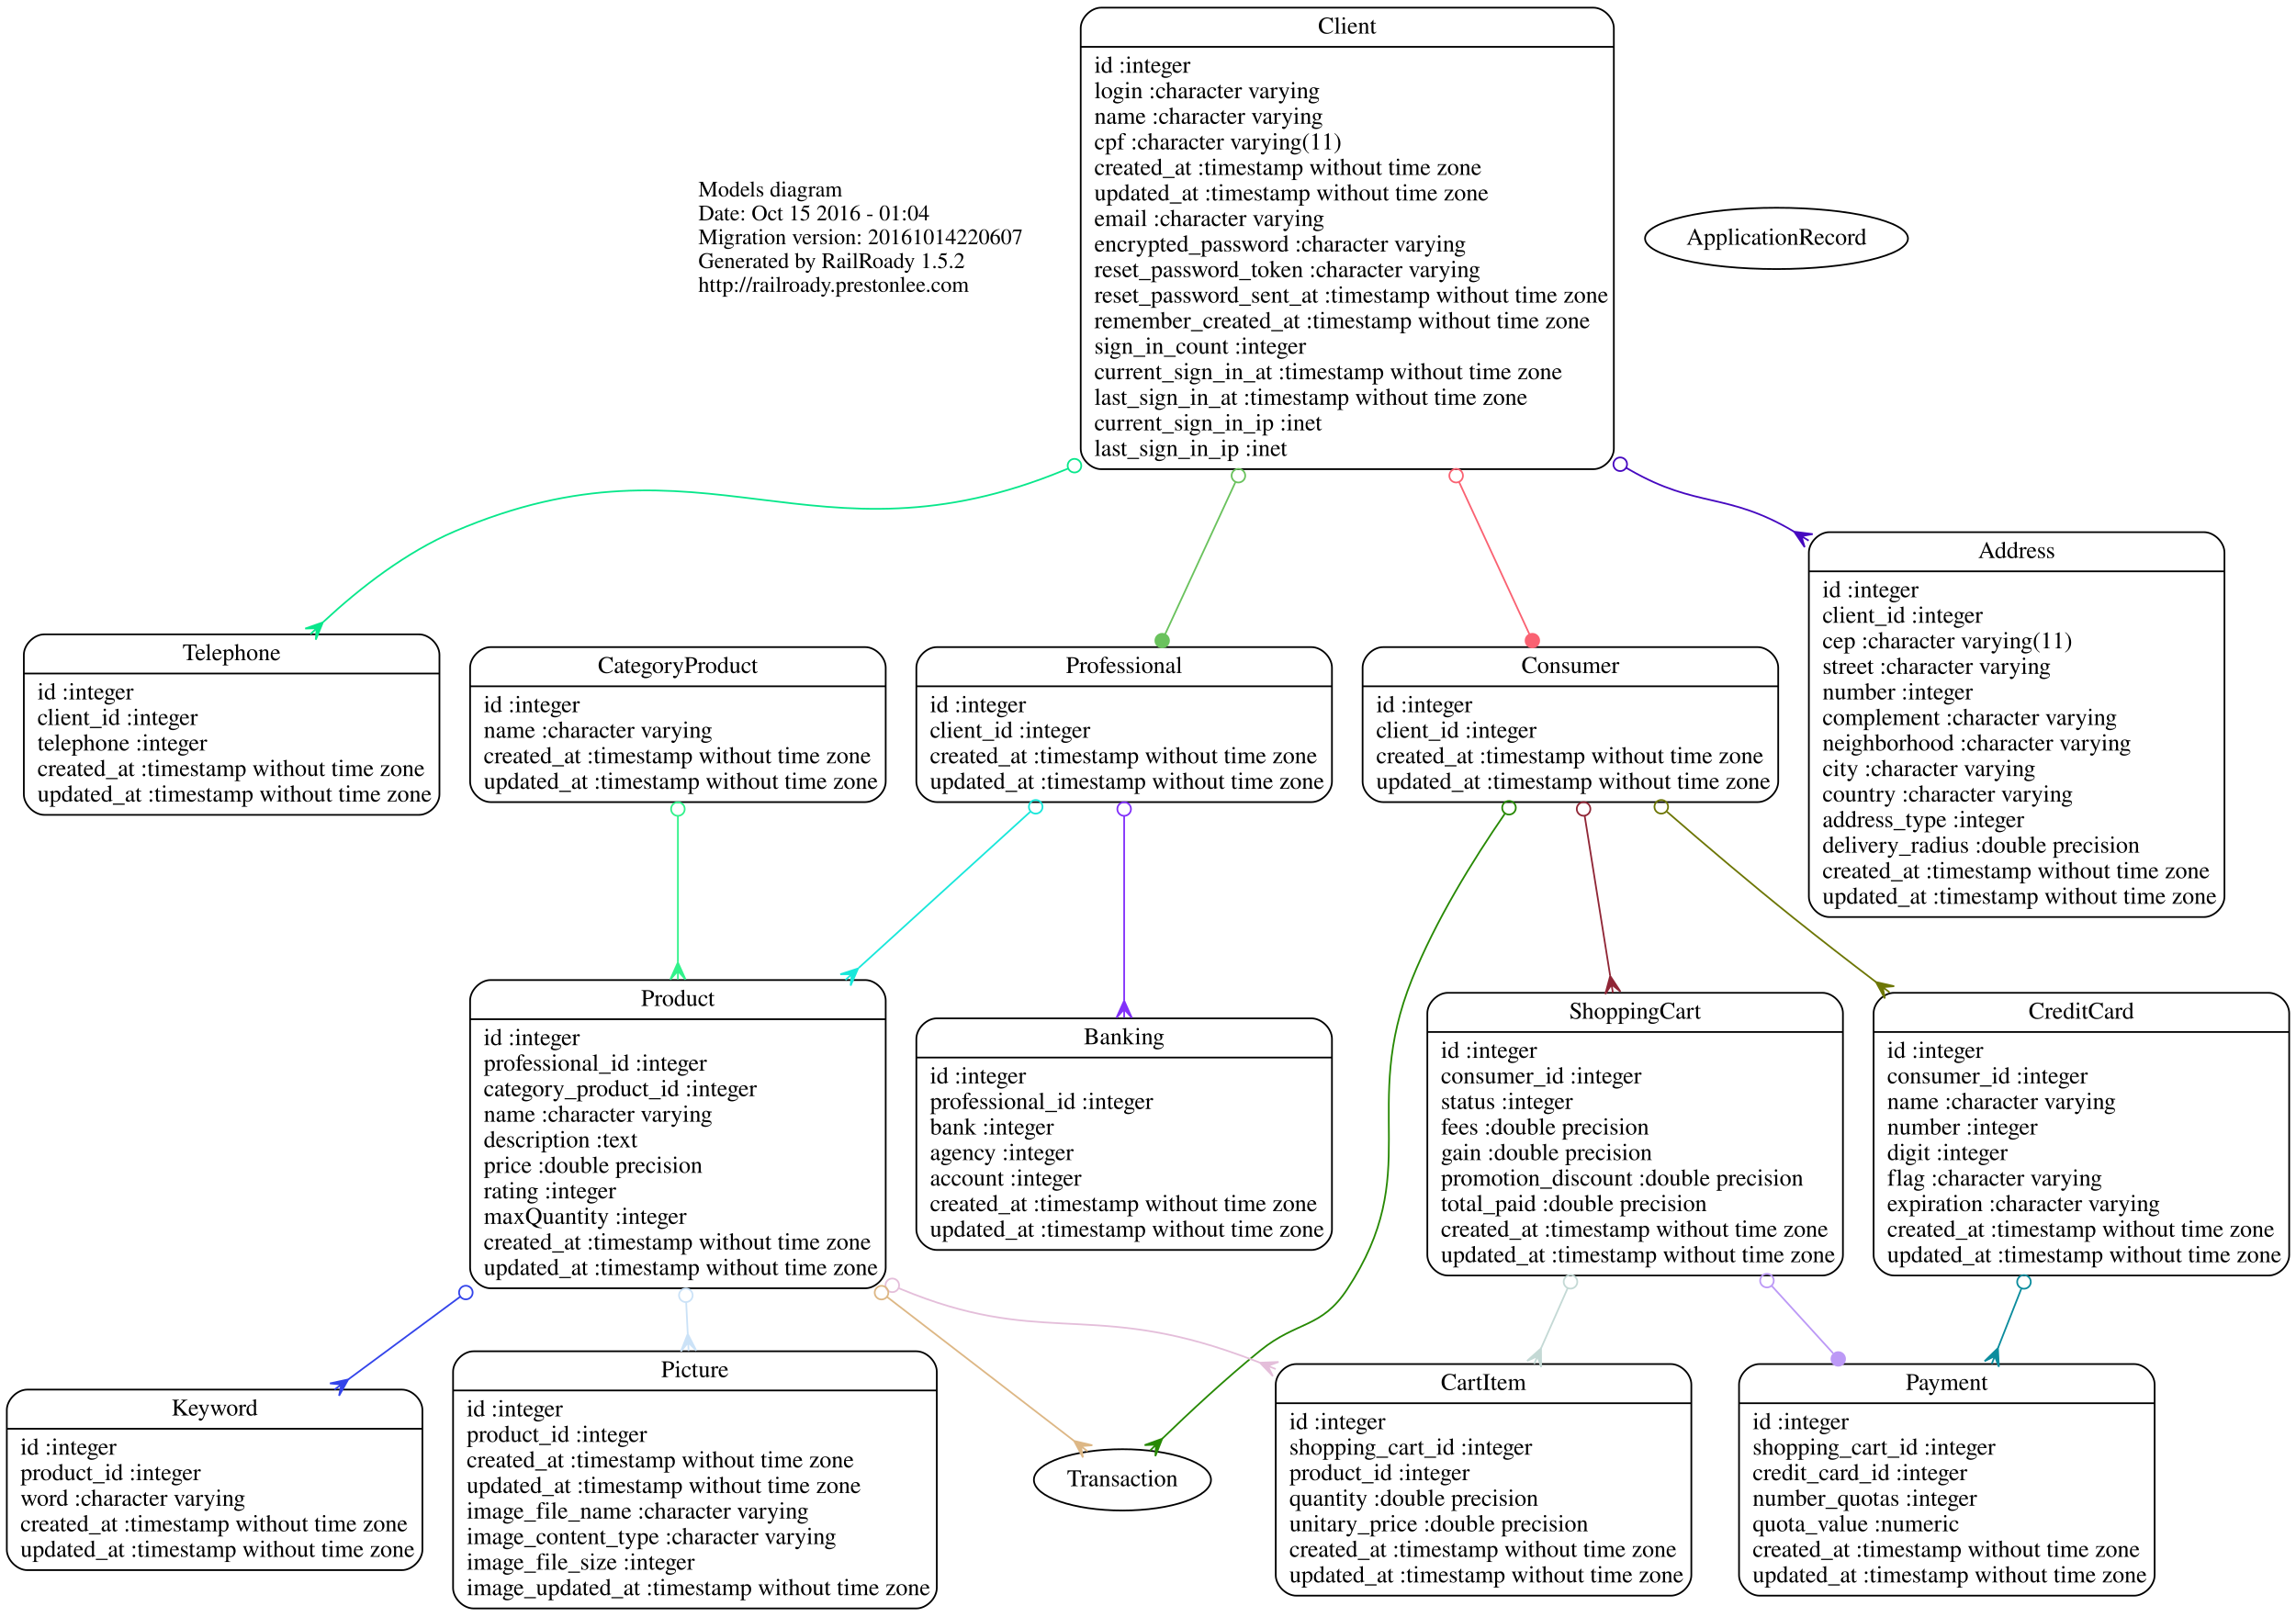
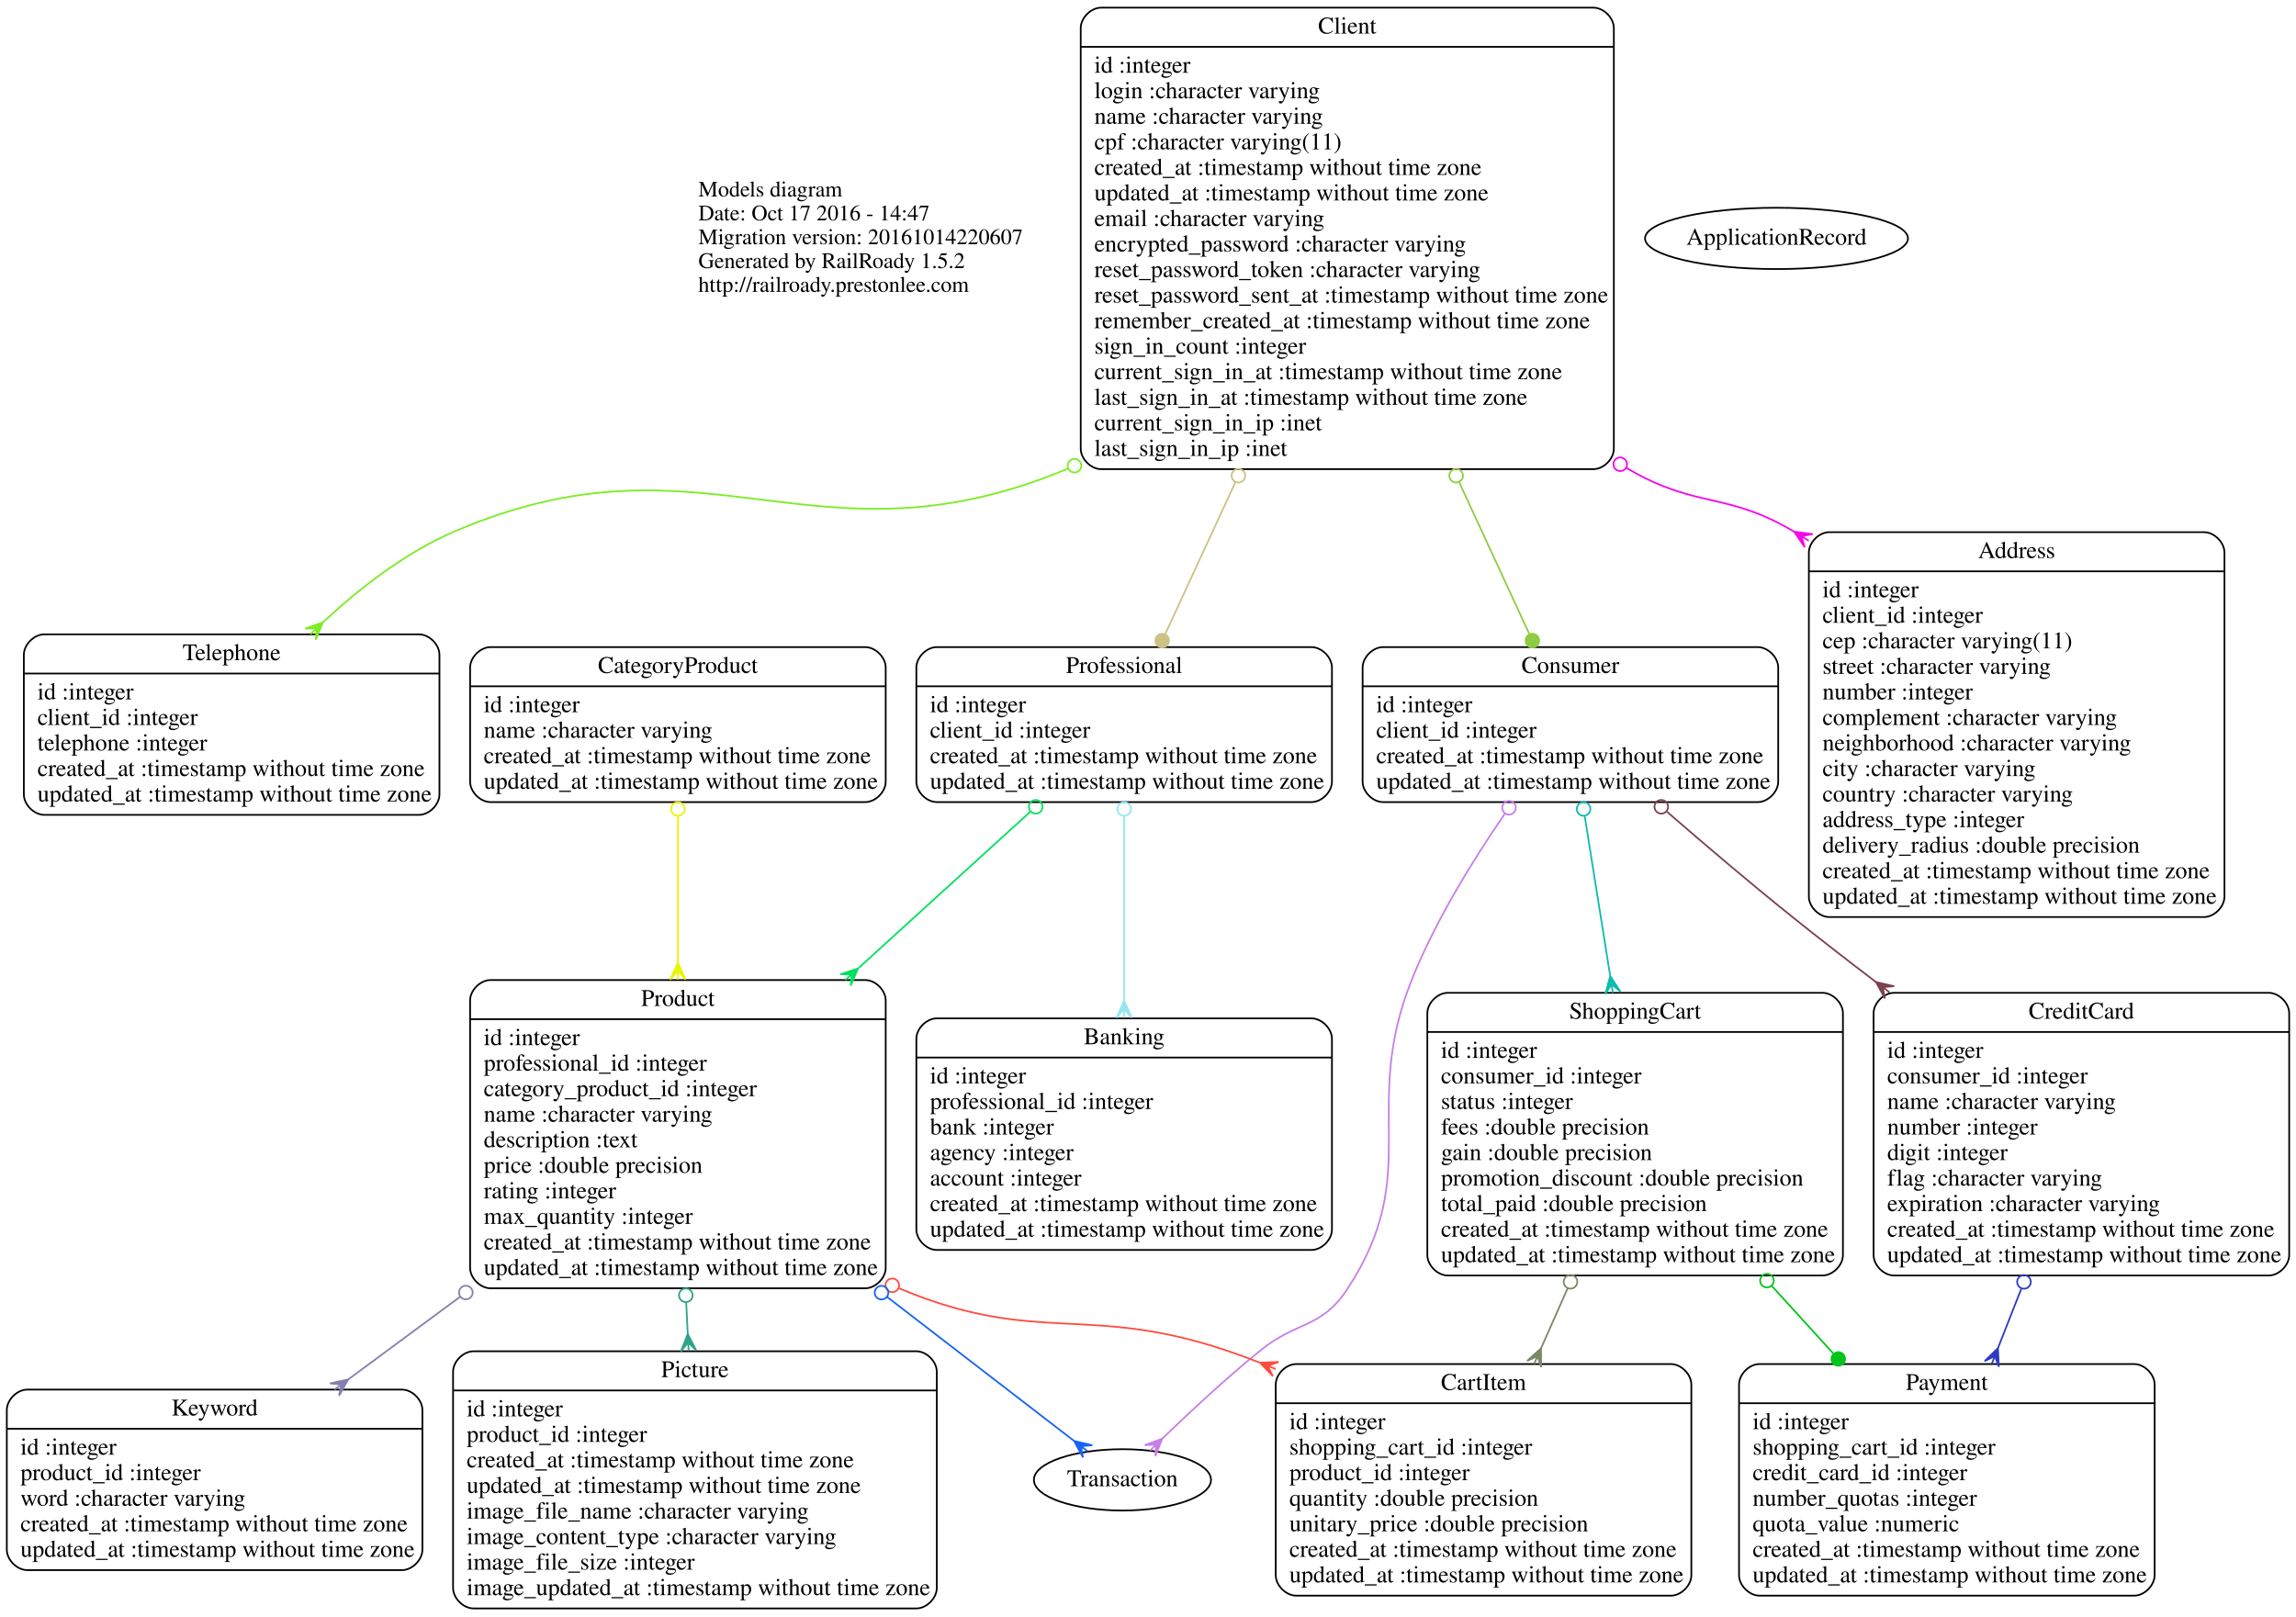
<svg xmlns="http://www.w3.org/2000/svg" width="1348pt" height="949pt" viewBox="0.00 0.00 1348.00 949.00">
  <g id="graph0" class="graph" transform="scale(1 1) rotate(0) translate(4 945)">
    <polygon fill="none" stroke="none" points="-4,4 -4,-945 1344,-945 1344,4 -4,4" />
    <g id="node1" class="node">
      <text text-anchor="start" x="406" y="-829.6" font-family="Times,serif" font-size="13.00">Models diagram</text>
-       <text text-anchor="start" x="406" y="-815.6" font-family="Times,serif" font-size="13.00">Date: Oct 15 2016 - 01:04</text>
+       <text text-anchor="start" x="406" y="-815.6" font-family="Times,serif" font-size="13.00">Date: Oct 17 2016 - 14:47</text>
      <text text-anchor="start" x="406" y="-801.6" font-family="Times,serif" font-size="13.00">Migration version: 20161014220607</text>
      <text text-anchor="start" x="406" y="-787.6" font-family="Times,serif" font-size="13.00">Generated by RailRoady 1.5.2</text>
      <text text-anchor="start" x="406" y="-773.6" font-family="Times,serif" font-size="13.00">http://railroady.prestonlee.com</text>
    </g>
    <g id="node2" class="node">
      <path fill="none" stroke="black" d="M808,-474C808,-474 1028,-474 1028,-474 1034,-474 1040,-480 1040,-486 1040,-486 1040,-553 1040,-553 1040,-559 1034,-565 1028,-565 1028,-565 808,-565 808,-565 802,-565 796,-559 796,-553 796,-553 796,-486 796,-486 796,-480 802,-474 808,-474" />
      <text text-anchor="middle" x="918" y="-549.8" font-family="Times,serif" font-size="14.00">Consumer</text>
      <polyline fill="none" stroke="black" points="796,-542 1040,-542 " />
      <text text-anchor="start" x="804" y="-526.8" font-family="Times,serif" font-size="14.00">id :integer</text>
      <text text-anchor="start" x="804" y="-511.8" font-family="Times,serif" font-size="14.00">client_id :integer</text>
      <text text-anchor="start" x="804" y="-496.8" font-family="Times,serif" font-size="14.00">created_at :timestamp without time zone</text>
      <text text-anchor="start" x="804" y="-481.8" font-family="Times,serif" font-size="14.00">updated_at :timestamp without time zone</text>
    </g>
    <g id="node4" class="node">
      <path fill="none" stroke="black" d="M846,-196C846,-196 1066,-196 1066,-196 1072,-196 1078,-202 1078,-208 1078,-208 1078,-350 1078,-350 1078,-356 1072,-362 1066,-362 1066,-362 846,-362 846,-362 840,-362 834,-356 834,-350 834,-350 834,-208 834,-208 834,-202 840,-196 846,-196" />
      <text text-anchor="middle" x="956" y="-346.8" font-family="Times,serif" font-size="14.00">ShoppingCart</text>
      <polyline fill="none" stroke="black" points="834,-339 1078,-339 " />
      <text text-anchor="start" x="842" y="-323.8" font-family="Times,serif" font-size="14.00">id :integer</text>
      <text text-anchor="start" x="842" y="-308.8" font-family="Times,serif" font-size="14.00">consumer_id :integer</text>
      <text text-anchor="start" x="842" y="-293.8" font-family="Times,serif" font-size="14.00">status :integer</text>
      <text text-anchor="start" x="842" y="-278.8" font-family="Times,serif" font-size="14.00">fees :double precision</text>
      <text text-anchor="start" x="842" y="-263.8" font-family="Times,serif" font-size="14.00">gain :double precision</text>
      <text text-anchor="start" x="842" y="-248.8" font-family="Times,serif" font-size="14.00">promotion_discount :double precision</text>
      <text text-anchor="start" x="842" y="-233.8" font-family="Times,serif" font-size="14.00">total_paid :double precision</text>
      <text text-anchor="start" x="842" y="-218.8" font-family="Times,serif" font-size="14.00">created_at :timestamp without time zone</text>
      <text text-anchor="start" x="842" y="-203.8" font-family="Times,serif" font-size="14.00">updated_at :timestamp without time zone</text>
    </g>
    <g id="edge3" class="edge">
-       <path fill="none" stroke="#902636" d="M926.37,-465.965C930.752,-438.466 936.245,-403.99 941.307,-372.216" />
-       <ellipse fill="none" stroke="#902636" cx="925.732" cy="-469.97" rx="4" ry="4" />
-       <polygon fill="#902636" stroke="#902636" points="941.36,-371.883 947.378,-362.715 942.147,-366.945 942.934,-362.007 942.934,-362.007 942.934,-362.007 942.147,-366.945 938.49,-361.299 941.36,-371.883 941.36,-371.883" />
+       <path fill="none" stroke="#0cbcad" d="M926.37,-465.965C930.752,-438.466 936.245,-403.99 941.307,-372.216" />
+       <ellipse fill="none" stroke="#0cbcad" cx="925.732" cy="-469.97" rx="4" ry="4" />
+       <polygon fill="#0cbcad" stroke="#0cbcad" points="941.36,-371.883 947.378,-362.715 942.147,-366.945 942.934,-362.007 942.934,-362.007 942.934,-362.007 942.147,-366.945 938.49,-361.299 941.36,-371.883 941.36,-371.883" />
    </g>
    <g id="node13" class="node">
      <path fill="none" stroke="black" d="M1108,-196C1108,-196 1328,-196 1328,-196 1334,-196 1340,-202 1340,-208 1340,-208 1340,-350 1340,-350 1340,-356 1334,-362 1328,-362 1328,-362 1108,-362 1108,-362 1102,-362 1096,-356 1096,-350 1096,-350 1096,-208 1096,-208 1096,-202 1102,-196 1108,-196" />
      <text text-anchor="middle" x="1218" y="-346.8" font-family="Times,serif" font-size="14.00">CreditCard</text>
      <polyline fill="none" stroke="black" points="1096,-339 1340,-339 " />
      <text text-anchor="start" x="1104" y="-323.8" font-family="Times,serif" font-size="14.00">id :integer</text>
      <text text-anchor="start" x="1104" y="-308.8" font-family="Times,serif" font-size="14.00">consumer_id :integer</text>
      <text text-anchor="start" x="1104" y="-293.8" font-family="Times,serif" font-size="14.00">name :character varying</text>
      <text text-anchor="start" x="1104" y="-278.8" font-family="Times,serif" font-size="14.00">number :integer</text>
      <text text-anchor="start" x="1104" y="-263.8" font-family="Times,serif" font-size="14.00">digit :integer</text>
      <text text-anchor="start" x="1104" y="-248.8" font-family="Times,serif" font-size="14.00">flag :character varying</text>
      <text text-anchor="start" x="1104" y="-233.8" font-family="Times,serif" font-size="14.00">expiration :character varying</text>
      <text text-anchor="start" x="1104" y="-218.8" font-family="Times,serif" font-size="14.00">created_at :timestamp without time zone</text>
      <text text-anchor="start" x="1104" y="-203.8" font-family="Times,serif" font-size="14.00">updated_at :timestamp without time zone</text>
    </g>
    <g id="edge1" class="edge">
-       <path fill="none" stroke="#6d7604" d="M974.65,-468.364C997.454,-448.575 1024.19,-425.866 1049,-406 1064.47,-393.617 1080.95,-380.835 1097.33,-368.379" />
-       <ellipse fill="none" stroke="#6d7604" cx="971.346" cy="-471.238" rx="4" ry="4" />
-       <polygon fill="#6d7604" stroke="#6d7604" points="1097.39,-368.334 1108.08,-365.879 1101.37,-365.314 1105.36,-362.293 1105.36,-362.293 1105.36,-362.293 1101.37,-365.314 1102.64,-358.707 1097.39,-368.334 1097.39,-368.334" />
+       <path fill="none" stroke="#7b414e" d="M974.65,-468.364C997.454,-448.575 1024.19,-425.866 1049,-406 1064.47,-393.617 1080.95,-380.835 1097.33,-368.379" />
+       <ellipse fill="none" stroke="#7b414e" cx="971.346" cy="-471.238" rx="4" ry="4" />
+       <polygon fill="#7b414e" stroke="#7b414e" points="1097.39,-368.334 1108.08,-365.879 1101.37,-365.314 1105.36,-362.293 1105.36,-362.293 1105.36,-362.293 1101.37,-365.314 1102.64,-358.707 1097.39,-368.334 1097.39,-368.334" />
    </g>
    <g id="node17" class="node">
      <ellipse fill="none" stroke="black" cx="655" cy="-76" rx="51.991" ry="18" />
      <text text-anchor="middle" x="655" y="-72.3" font-family="Times,serif" font-size="14.00">Transaction</text>
    </g>
    <g id="edge2" class="edge">
-       <path fill="none" stroke="#278903" d="M879.477,-467.119C860.517,-439.587 838.822,-404.34 825,-370 794.145,-293.344 832.353,-257.075 787,-188 771.772,-164.807 757.56,-169.463 736,-152 715.779,-135.621 694.221,-115.518 678.434,-100.249" />
-       <ellipse fill="none" stroke="#278903" cx="881.946" cy="-470.665" rx="4" ry="4" />
-       <polygon fill="#278903" stroke="#278903" points="678.34,-100.157 674.318,-89.956 674.759,-96.668 671.178,-93.179 671.178,-93.179 671.178,-93.179 674.759,-96.668 668.037,-96.402 678.34,-100.157 678.34,-100.157" />
+       <path fill="none" stroke="#c680e7" d="M879.477,-467.119C860.517,-439.587 838.822,-404.34 825,-370 794.145,-293.344 832.353,-257.075 787,-188 771.772,-164.807 757.56,-169.463 736,-152 715.779,-135.621 694.221,-115.518 678.434,-100.249" />
+       <ellipse fill="none" stroke="#c680e7" cx="881.946" cy="-470.665" rx="4" ry="4" />
+       <polygon fill="#c680e7" stroke="#c680e7" points="678.34,-100.157 674.318,-89.956 674.759,-96.668 671.178,-93.179 671.178,-93.179 671.178,-93.179 674.759,-96.668 668.037,-96.402 678.34,-100.157 678.34,-100.157" />
    </g>
    <g id="node3" class="node">
      <path fill="none" stroke="black" d="M274,-0.5C274,-0.5 534,-0.5 534,-0.5 540,-0.5 546,-6.5 546,-12.5 546,-12.5 546,-139.5 546,-139.5 546,-145.5 540,-151.5 534,-151.5 534,-151.5 274,-151.5 274,-151.5 268,-151.5 262,-145.5 262,-139.5 262,-139.5 262,-12.5 262,-12.5 262,-6.5 268,-0.5 274,-0.5" />
      <text text-anchor="middle" x="404" y="-136.3" font-family="Times,serif" font-size="14.00">Picture</text>
      <polyline fill="none" stroke="black" points="262,-128.5 546,-128.5 " />
      <text text-anchor="start" x="270" y="-113.3" font-family="Times,serif" font-size="14.00">id :integer</text>
      <text text-anchor="start" x="270" y="-98.3" font-family="Times,serif" font-size="14.00">product_id :integer</text>
      <text text-anchor="start" x="270" y="-83.3" font-family="Times,serif" font-size="14.00">created_at :timestamp without time zone</text>
      <text text-anchor="start" x="270" y="-68.3" font-family="Times,serif" font-size="14.00">updated_at :timestamp without time zone</text>
      <text text-anchor="start" x="270" y="-53.3" font-family="Times,serif" font-size="14.00">image_file_name :character varying</text>
      <text text-anchor="start" x="270" y="-38.3" font-family="Times,serif" font-size="14.00">image_content_type :character varying</text>
      <text text-anchor="start" x="270" y="-23.3" font-family="Times,serif" font-size="14.00">image_file_size :integer</text>
      <text text-anchor="start" x="270" y="-8.3" font-family="Times,serif" font-size="14.00">image_updated_at :timestamp without time zone</text>
    </g>
    <g id="node7" class="node">
      <path fill="none" stroke="black" d="M1029,-8C1029,-8 1249,-8 1249,-8 1255,-8 1261,-14 1261,-20 1261,-20 1261,-132 1261,-132 1261,-138 1255,-144 1249,-144 1249,-144 1029,-144 1029,-144 1023,-144 1017,-138 1017,-132 1017,-132 1017,-20 1017,-20 1017,-14 1023,-8 1029,-8" />
      <text text-anchor="middle" x="1139" y="-128.8" font-family="Times,serif" font-size="14.00">Payment</text>
      <polyline fill="none" stroke="black" points="1017,-121 1261,-121 " />
      <text text-anchor="start" x="1025" y="-105.8" font-family="Times,serif" font-size="14.00">id :integer</text>
      <text text-anchor="start" x="1025" y="-90.8" font-family="Times,serif" font-size="14.00">shopping_cart_id :integer</text>
      <text text-anchor="start" x="1025" y="-75.8" font-family="Times,serif" font-size="14.00">credit_card_id :integer</text>
      <text text-anchor="start" x="1025" y="-60.8" font-family="Times,serif" font-size="14.00">number_quotas :integer</text>
      <text text-anchor="start" x="1025" y="-45.8" font-family="Times,serif" font-size="14.00">quota_value :numeric</text>
      <text text-anchor="start" x="1025" y="-30.8" font-family="Times,serif" font-size="14.00">created_at :timestamp without time zone</text>
      <text text-anchor="start" x="1025" y="-15.8" font-family="Times,serif" font-size="14.00">updated_at :timestamp without time zone</text>
    </g>
    <g id="edge5" class="edge">
-       <path fill="none" stroke="#bc99f6" d="M1036.25,-189.86C1048.27,-176.654 1060.56,-163.159 1072.26,-150.306" />
-       <ellipse fill="none" stroke="#bc99f6" cx="1033.39" cy="-192.998" rx="4" ry="4" />
-       <ellipse fill="#bc99f6" stroke="#bc99f6" cx="1075.26" cy="-147.01" rx="4" ry="4" />
+       <path fill="none" stroke="#01c51c" d="M1036.25,-189.86C1048.27,-176.654 1060.56,-163.159 1072.26,-150.306" />
+       <ellipse fill="none" stroke="#01c51c" cx="1033.39" cy="-192.998" rx="4" ry="4" />
+       <ellipse fill="#01c51c" stroke="#01c51c" cx="1075.26" cy="-147.01" rx="4" ry="4" />
    </g>
    <g id="node15" class="node">
      <path fill="none" stroke="black" d="M757,-8C757,-8 977,-8 977,-8 983,-8 989,-14 989,-20 989,-20 989,-132 989,-132 989,-138 983,-144 977,-144 977,-144 757,-144 757,-144 751,-144 745,-138 745,-132 745,-132 745,-20 745,-20 745,-14 751,-8 757,-8" />
      <text text-anchor="middle" x="867" y="-128.8" font-family="Times,serif" font-size="14.00">CartItem</text>
      <polyline fill="none" stroke="black" points="745,-121 989,-121 " />
      <text text-anchor="start" x="753" y="-105.8" font-family="Times,serif" font-size="14.00">id :integer</text>
      <text text-anchor="start" x="753" y="-90.8" font-family="Times,serif" font-size="14.00">shopping_cart_id :integer</text>
      <text text-anchor="start" x="753" y="-75.8" font-family="Times,serif" font-size="14.00">product_id :integer</text>
      <text text-anchor="start" x="753" y="-60.8" font-family="Times,serif" font-size="14.00">quantity :double precision</text>
      <text text-anchor="start" x="753" y="-45.8" font-family="Times,serif" font-size="14.00">unitary_price :double precision</text>
      <text text-anchor="start" x="753" y="-30.8" font-family="Times,serif" font-size="14.00">created_at :timestamp without time zone</text>
      <text text-anchor="start" x="753" y="-15.8" font-family="Times,serif" font-size="14.00">updated_at :timestamp without time zone</text>
    </g>
    <g id="edge4" class="edge">
-       <path fill="none" stroke="#c4d9d5" d="M916.431,-188.636C911.197,-176.817 905.872,-164.79 900.749,-153.22" />
-       <ellipse fill="none" stroke="#c4d9d5" cx="918.052" cy="-192.298" rx="4" ry="4" />
-       <polygon fill="#c4d9d5" stroke="#c4d9d5" points="900.738,-153.196 900.804,-142.23 898.714,-148.624 896.69,-144.052 896.69,-144.052 896.69,-144.052 898.714,-148.624 892.575,-145.874 900.738,-153.196 900.738,-153.196" />
+       <path fill="none" stroke="#798965" d="M916.431,-188.636C911.197,-176.817 905.872,-164.79 900.749,-153.22" />
+       <ellipse fill="none" stroke="#798965" cx="918.052" cy="-192.298" rx="4" ry="4" />
+       <polygon fill="#798965" stroke="#798965" points="900.738,-153.196 900.804,-142.23 898.714,-148.624 896.69,-144.052 896.69,-144.052 896.69,-144.052 898.714,-148.624 892.575,-145.874 900.738,-153.196 900.738,-153.196" />
    </g>
    <g id="node5" class="node">
      <path fill="none" stroke="black" d="M12,-23C12,-23 232,-23 232,-23 238,-23 244,-29 244,-35 244,-35 244,-117 244,-117 244,-123 238,-129 232,-129 232,-129 12,-129 12,-129 6,-129 0,-123 0,-117 0,-117 0,-35 0,-35 0,-29 6,-23 12,-23" />
      <text text-anchor="middle" x="122" y="-113.8" font-family="Times,serif" font-size="14.00">Keyword</text>
      <polyline fill="none" stroke="black" points="0,-106 244,-106 " />
      <text text-anchor="start" x="8" y="-90.8" font-family="Times,serif" font-size="14.00">id :integer</text>
      <text text-anchor="start" x="8" y="-75.8" font-family="Times,serif" font-size="14.00">product_id :integer</text>
      <text text-anchor="start" x="8" y="-60.8" font-family="Times,serif" font-size="14.00">word :character varying</text>
      <text text-anchor="start" x="8" y="-45.8" font-family="Times,serif" font-size="14.00">created_at :timestamp without time zone</text>
      <text text-anchor="start" x="8" y="-30.8" font-family="Times,serif" font-size="14.00">updated_at :timestamp without time zone</text>
    </g>
    <g id="node6" class="node">
      <path fill="none" stroke="black" d="M1070,-406.5C1070,-406.5 1290,-406.5 1290,-406.5 1296,-406.5 1302,-412.5 1302,-418.5 1302,-418.5 1302,-620.5 1302,-620.5 1302,-626.5 1296,-632.5 1290,-632.5 1290,-632.5 1070,-632.5 1070,-632.5 1064,-632.5 1058,-626.5 1058,-620.5 1058,-620.5 1058,-418.5 1058,-418.5 1058,-412.5 1064,-406.5 1070,-406.5" />
      <text text-anchor="middle" x="1180" y="-617.3" font-family="Times,serif" font-size="14.00">Address</text>
      <polyline fill="none" stroke="black" points="1058,-609.5 1302,-609.5 " />
      <text text-anchor="start" x="1066" y="-594.3" font-family="Times,serif" font-size="14.00">id :integer</text>
      <text text-anchor="start" x="1066" y="-579.3" font-family="Times,serif" font-size="14.00">client_id :integer</text>
      <text text-anchor="start" x="1066" y="-564.3" font-family="Times,serif" font-size="14.00">cep :character varying(11)</text>
      <text text-anchor="start" x="1066" y="-549.3" font-family="Times,serif" font-size="14.00">street :character varying</text>
      <text text-anchor="start" x="1066" y="-534.3" font-family="Times,serif" font-size="14.00">number :integer</text>
      <text text-anchor="start" x="1066" y="-519.3" font-family="Times,serif" font-size="14.00">complement :character varying</text>
      <text text-anchor="start" x="1066" y="-504.3" font-family="Times,serif" font-size="14.00">neighborhood :character varying</text>
      <text text-anchor="start" x="1066" y="-489.3" font-family="Times,serif" font-size="14.00">city :character varying</text>
      <text text-anchor="start" x="1066" y="-474.3" font-family="Times,serif" font-size="14.00">country :character varying</text>
      <text text-anchor="start" x="1066" y="-459.3" font-family="Times,serif" font-size="14.00">address_type :integer</text>
      <text text-anchor="start" x="1066" y="-444.3" font-family="Times,serif" font-size="14.00">delivery_radius :double precision</text>
      <text text-anchor="start" x="1066" y="-429.3" font-family="Times,serif" font-size="14.00">created_at :timestamp without time zone</text>
      <text text-anchor="start" x="1066" y="-414.3" font-family="Times,serif" font-size="14.00">updated_at :timestamp without time zone</text>
    </g>
    <g id="node8" class="node">
      <ellipse fill="none" stroke="black" cx="1039" cy="-805" rx="77.187" ry="18" />
      <text text-anchor="middle" x="1039" y="-801.3" font-family="Times,serif" font-size="14.00">ApplicationRecord</text>
    </g>
    <g id="node9" class="node">
      <path fill="none" stroke="black" d="M284,-474C284,-474 504,-474 504,-474 510,-474 516,-480 516,-486 516,-486 516,-553 516,-553 516,-559 510,-565 504,-565 504,-565 284,-565 284,-565 278,-565 272,-559 272,-553 272,-553 272,-486 272,-486 272,-480 278,-474 284,-474" />
      <text text-anchor="middle" x="394" y="-549.8" font-family="Times,serif" font-size="14.00">CategoryProduct</text>
      <polyline fill="none" stroke="black" points="272,-542 516,-542 " />
      <text text-anchor="start" x="280" y="-526.8" font-family="Times,serif" font-size="14.00">id :integer</text>
      <text text-anchor="start" x="280" y="-511.8" font-family="Times,serif" font-size="14.00">name :character varying</text>
      <text text-anchor="start" x="280" y="-496.8" font-family="Times,serif" font-size="14.00">created_at :timestamp without time zone</text>
      <text text-anchor="start" x="280" y="-481.8" font-family="Times,serif" font-size="14.00">updated_at :timestamp without time zone</text>
    </g>
    <g id="node16" class="node">
      <path fill="none" stroke="black" d="M284,-188.5C284,-188.5 504,-188.5 504,-188.5 510,-188.5 516,-194.5 516,-200.5 516,-200.5 516,-357.5 516,-357.5 516,-363.5 510,-369.5 504,-369.5 504,-369.5 284,-369.5 284,-369.5 278,-369.5 272,-363.5 272,-357.5 272,-357.5 272,-200.5 272,-200.5 272,-194.5 278,-188.5 284,-188.5" />
      <text text-anchor="middle" x="394" y="-354.3" font-family="Times,serif" font-size="14.00">Product</text>
      <polyline fill="none" stroke="black" points="272,-346.5 516,-346.5 " />
      <text text-anchor="start" x="280" y="-331.3" font-family="Times,serif" font-size="14.00">id :integer</text>
      <text text-anchor="start" x="280" y="-316.3" font-family="Times,serif" font-size="14.00">professional_id :integer</text>
      <text text-anchor="start" x="280" y="-301.3" font-family="Times,serif" font-size="14.00">category_product_id :integer</text>
      <text text-anchor="start" x="280" y="-286.3" font-family="Times,serif" font-size="14.00">name :character varying</text>
      <text text-anchor="start" x="280" y="-271.3" font-family="Times,serif" font-size="14.00">description :text</text>
      <text text-anchor="start" x="280" y="-256.3" font-family="Times,serif" font-size="14.00">price :double precision</text>
      <text text-anchor="start" x="280" y="-241.3" font-family="Times,serif" font-size="14.00">rating :integer</text>
-       <text text-anchor="start" x="280" y="-226.3" font-family="Times,serif" font-size="14.00">maxQuantity :integer</text>
+       <text text-anchor="start" x="280" y="-226.3" font-family="Times,serif" font-size="14.00">max_quantity :integer</text>
      <text text-anchor="start" x="280" y="-211.3" font-family="Times,serif" font-size="14.00">created_at :timestamp without time zone</text>
      <text text-anchor="start" x="280" y="-196.3" font-family="Times,serif" font-size="14.00">updated_at :timestamp without time zone</text>
    </g>
    <g id="edge6" class="edge">
-       <path fill="none" stroke="#32f28b" d="M394,-465.801C394,-440.604 394,-409.574 394,-380.14" />
-       <ellipse fill="none" stroke="#32f28b" cx="394" cy="-469.92" rx="4" ry="4" />
-       <polygon fill="#32f28b" stroke="#32f28b" points="394,-379.808 398.5,-369.807 394,-374.808 394,-369.808 394,-369.808 394,-369.808 394,-374.808 389.5,-369.808 394,-379.808 394,-379.808" />
+       <path fill="none" stroke="#e8f50a" d="M394,-465.801C394,-440.604 394,-409.574 394,-380.14" />
+       <ellipse fill="none" stroke="#e8f50a" cx="394" cy="-469.92" rx="4" ry="4" />
+       <polygon fill="#e8f50a" stroke="#e8f50a" points="394,-379.808 398.5,-369.807 394,-374.808 394,-369.808 394,-369.808 394,-369.808 394,-374.808 389.5,-369.808 394,-379.808 394,-379.808" />
    </g>
    <g id="node10" class="node">
      <path fill="none" stroke="black" d="M642.5,-669.5C642.5,-669.5 931.5,-669.5 931.5,-669.5 937.5,-669.5 943.5,-675.5 943.5,-681.5 943.5,-681.5 943.5,-928.5 943.5,-928.5 943.5,-934.5 937.5,-940.5 931.5,-940.5 931.5,-940.5 642.5,-940.5 642.5,-940.5 636.5,-940.5 630.5,-934.5 630.5,-928.5 630.5,-928.5 630.5,-681.5 630.5,-681.5 630.5,-675.5 636.5,-669.5 642.5,-669.5" />
      <text text-anchor="middle" x="787" y="-925.3" font-family="Times,serif" font-size="14.00">Client</text>
      <polyline fill="none" stroke="black" points="630.5,-917.5 943.5,-917.5 " />
      <text text-anchor="start" x="638.5" y="-902.3" font-family="Times,serif" font-size="14.00">id :integer</text>
      <text text-anchor="start" x="638.5" y="-887.3" font-family="Times,serif" font-size="14.00">login :character varying</text>
      <text text-anchor="start" x="638.5" y="-872.3" font-family="Times,serif" font-size="14.00">name :character varying</text>
      <text text-anchor="start" x="638.5" y="-857.3" font-family="Times,serif" font-size="14.00">cpf :character varying(11)</text>
      <text text-anchor="start" x="638.5" y="-842.3" font-family="Times,serif" font-size="14.00">created_at :timestamp without time zone</text>
      <text text-anchor="start" x="638.5" y="-827.3" font-family="Times,serif" font-size="14.00">updated_at :timestamp without time zone</text>
      <text text-anchor="start" x="638.5" y="-812.3" font-family="Times,serif" font-size="14.00">email :character varying</text>
      <text text-anchor="start" x="638.5" y="-797.3" font-family="Times,serif" font-size="14.00">encrypted_password :character varying</text>
      <text text-anchor="start" x="638.5" y="-782.3" font-family="Times,serif" font-size="14.00">reset_password_token :character varying</text>
      <text text-anchor="start" x="638.5" y="-767.3" font-family="Times,serif" font-size="14.00">reset_password_sent_at :timestamp without time zone</text>
      <text text-anchor="start" x="638.5" y="-752.3" font-family="Times,serif" font-size="14.00">remember_created_at :timestamp without time zone</text>
      <text text-anchor="start" x="638.5" y="-737.3" font-family="Times,serif" font-size="14.00">sign_in_count :integer</text>
      <text text-anchor="start" x="638.5" y="-722.3" font-family="Times,serif" font-size="14.00">current_sign_in_at :timestamp without time zone</text>
      <text text-anchor="start" x="638.5" y="-707.3" font-family="Times,serif" font-size="14.00">last_sign_in_at :timestamp without time zone</text>
      <text text-anchor="start" x="638.5" y="-692.3" font-family="Times,serif" font-size="14.00">current_sign_in_ip :inet</text>
      <text text-anchor="start" x="638.5" y="-677.3" font-family="Times,serif" font-size="14.00">last_sign_in_ip :inet</text>
    </g>
    <g id="edge9" class="edge">
-       <path fill="none" stroke="#fa6272" d="M852.7,-661.816C867.47,-629.854 882.225,-597.921 893.963,-572.518" />
-       <ellipse fill="none" stroke="#fa6272" cx="850.917" cy="-665.676" rx="4" ry="4" />
-       <ellipse fill="#fa6272" stroke="#fa6272" cx="895.671" cy="-568.823" rx="4" ry="4" />
+       <path fill="none" stroke="#8fcc43" d="M852.7,-661.816C867.47,-629.854 882.225,-597.921 893.963,-572.518" />
+       <ellipse fill="none" stroke="#8fcc43" cx="850.917" cy="-665.676" rx="4" ry="4" />
+       <ellipse fill="#8fcc43" stroke="#8fcc43" cx="895.671" cy="-568.823" rx="4" ry="4" />
    </g>
    <g id="edge8" class="edge">
-       <path fill="none" stroke="#4608c0" d="M950.704,-670.327C951.469,-669.881 952.235,-669.439 953,-669 992.527,-646.328 1009.78,-656.2 1049,-633 1049.09,-632.945 1049.19,-632.89 1049.28,-632.835" />
-       <ellipse fill="none" stroke="#4608c0" cx="947.254" cy="-672.381" rx="4" ry="4" />
-       <polygon fill="#4608c0" stroke="#4608c0" points="1049.37,-632.777 1060.25,-631.369 1053.63,-630.157 1057.89,-627.536 1057.89,-627.536 1057.89,-627.536 1053.63,-630.157 1055.53,-623.704 1049.37,-632.777 1049.37,-632.777" />
+       <path fill="none" stroke="#f407eb" d="M950.704,-670.327C951.469,-669.881 952.235,-669.439 953,-669 992.527,-646.328 1009.78,-656.2 1049,-633 1049.09,-632.945 1049.19,-632.89 1049.28,-632.835" />
+       <ellipse fill="none" stroke="#f407eb" cx="947.254" cy="-672.381" rx="4" ry="4" />
+       <polygon fill="#f407eb" stroke="#f407eb" points="1049.37,-632.777 1060.25,-631.369 1053.63,-630.157 1057.89,-627.536 1057.89,-627.536 1057.89,-627.536 1053.63,-630.157 1055.53,-623.704 1049.37,-632.777 1049.37,-632.777" />
    </g>
    <g id="node11" class="node">
      <path fill="none" stroke="black" d="M22,-466.5C22,-466.5 242,-466.5 242,-466.5 248,-466.5 254,-472.5 254,-478.5 254,-478.5 254,-560.5 254,-560.5 254,-566.5 248,-572.5 242,-572.5 242,-572.5 22,-572.5 22,-572.5 16,-572.5 10,-566.5 10,-560.5 10,-560.5 10,-478.5 10,-478.5 10,-472.5 16,-466.5 22,-466.5" />
      <text text-anchor="middle" x="132" y="-557.3" font-family="Times,serif" font-size="14.00">Telephone</text>
      <polyline fill="none" stroke="black" points="10,-549.5 254,-549.5 " />
      <text text-anchor="start" x="18" y="-534.3" font-family="Times,serif" font-size="14.00">id :integer</text>
      <text text-anchor="start" x="18" y="-519.3" font-family="Times,serif" font-size="14.00">client_id :integer</text>
      <text text-anchor="start" x="18" y="-504.3" font-family="Times,serif" font-size="14.00">telephone :integer</text>
      <text text-anchor="start" x="18" y="-489.3" font-family="Times,serif" font-size="14.00">created_at :timestamp without time zone</text>
      <text text-anchor="start" x="18" y="-474.3" font-family="Times,serif" font-size="14.00">updated_at :timestamp without time zone</text>
    </g>
    <g id="edge7" class="edge">
-       <path fill="none" stroke="#08e78b" d="M623.082,-669.872C622.389,-669.578 621.695,-669.287 621,-669 473.186,-607.982 409.984,-695.994 263,-633 234.531,-620.799 207.704,-600.122 185.83,-579.798" />
-       <ellipse fill="none" stroke="#08e78b" cx="626.833" cy="-671.543" rx="4" ry="4" />
-       <polygon fill="#08e78b" stroke="#08e78b" points="185.55,-579.531 181.407,-569.378 181.928,-576.085 178.305,-572.638 178.305,-572.638 178.305,-572.638 181.928,-576.085 175.204,-575.898 185.55,-579.531 185.55,-579.531" />
+       <path fill="none" stroke="#7bed23" d="M623.082,-669.872C622.389,-669.578 621.695,-669.287 621,-669 473.186,-607.982 409.984,-695.994 263,-633 234.531,-620.799 207.704,-600.122 185.83,-579.798" />
+       <ellipse fill="none" stroke="#7bed23" cx="626.833" cy="-671.543" rx="4" ry="4" />
+       <polygon fill="#7bed23" stroke="#7bed23" points="185.55,-579.531 181.407,-569.378 181.928,-576.085 178.305,-572.638 178.305,-572.638 178.305,-572.638 181.928,-576.085 175.204,-575.898 185.55,-579.531 185.55,-579.531" />
    </g>
    <g id="node12" class="node">
      <path fill="none" stroke="black" d="M546,-474C546,-474 766,-474 766,-474 772,-474 778,-480 778,-486 778,-486 778,-553 778,-553 778,-559 772,-565 766,-565 766,-565 546,-565 546,-565 540,-565 534,-559 534,-553 534,-553 534,-486 534,-486 534,-480 540,-474 546,-474" />
      <text text-anchor="middle" x="656" y="-549.8" font-family="Times,serif" font-size="14.00">Professional</text>
      <polyline fill="none" stroke="black" points="534,-542 778,-542 " />
      <text text-anchor="start" x="542" y="-526.8" font-family="Times,serif" font-size="14.00">id :integer</text>
      <text text-anchor="start" x="542" y="-511.8" font-family="Times,serif" font-size="14.00">client_id :integer</text>
      <text text-anchor="start" x="542" y="-496.8" font-family="Times,serif" font-size="14.00">created_at :timestamp without time zone</text>
      <text text-anchor="start" x="542" y="-481.8" font-family="Times,serif" font-size="14.00">updated_at :timestamp without time zone</text>
    </g>
    <g id="edge10" class="edge">
-       <path fill="none" stroke="#6ac25d" d="M721.3,-661.816C706.53,-629.854 691.775,-597.921 680.037,-572.518" />
-       <ellipse fill="none" stroke="#6ac25d" cx="723.083" cy="-665.676" rx="4" ry="4" />
-       <ellipse fill="#6ac25d" stroke="#6ac25d" cx="678.329" cy="-568.823" rx="4" ry="4" />
+       <path fill="none" stroke="#cdc184" d="M721.3,-661.816C706.53,-629.854 691.775,-597.921 680.037,-572.518" />
+       <ellipse fill="none" stroke="#cdc184" cx="723.083" cy="-665.676" rx="4" ry="4" />
+       <ellipse fill="#cdc184" stroke="#cdc184" cx="678.329" cy="-568.823" rx="4" ry="4" />
    </g>
    <g id="node14" class="node">
      <path fill="none" stroke="black" d="M546,-211C546,-211 766,-211 766,-211 772,-211 778,-217 778,-223 778,-223 778,-335 778,-335 778,-341 772,-347 766,-347 766,-347 546,-347 546,-347 540,-347 534,-341 534,-335 534,-335 534,-223 534,-223 534,-217 540,-211 546,-211" />
      <text text-anchor="middle" x="656" y="-331.8" font-family="Times,serif" font-size="14.00">Banking</text>
      <polyline fill="none" stroke="black" points="534,-324 778,-324 " />
      <text text-anchor="start" x="542" y="-308.8" font-family="Times,serif" font-size="14.00">id :integer</text>
      <text text-anchor="start" x="542" y="-293.8" font-family="Times,serif" font-size="14.00">professional_id :integer</text>
      <text text-anchor="start" x="542" y="-278.8" font-family="Times,serif" font-size="14.00">bank :integer</text>
      <text text-anchor="start" x="542" y="-263.8" font-family="Times,serif" font-size="14.00">agency :integer</text>
      <text text-anchor="start" x="542" y="-248.8" font-family="Times,serif" font-size="14.00">account :integer</text>
      <text text-anchor="start" x="542" y="-233.8" font-family="Times,serif" font-size="14.00">created_at :timestamp without time zone</text>
      <text text-anchor="start" x="542" y="-218.8" font-family="Times,serif" font-size="14.00">updated_at :timestamp without time zone</text>
    </g>
    <g id="edge11" class="edge">
-       <path fill="none" stroke="#8231fa" d="M656,-465.759C656,-434.025 656,-393.053 656,-357.665" />
-       <ellipse fill="none" stroke="#8231fa" cx="656" cy="-469.92" rx="4" ry="4" />
-       <polygon fill="#8231fa" stroke="#8231fa" points="656,-357.363 660.5,-347.363 656,-352.363 656,-347.363 656,-347.363 656,-347.363 656,-352.363 651.5,-347.363 656,-357.363 656,-357.363" />
+       <path fill="none" stroke="#95e7ef" d="M656,-465.759C656,-434.025 656,-393.053 656,-357.665" />
+       <ellipse fill="none" stroke="#95e7ef" cx="656" cy="-469.92" rx="4" ry="4" />
+       <polygon fill="#95e7ef" stroke="#95e7ef" points="656,-357.363 660.5,-347.363 656,-352.363 656,-347.363 656,-347.363 656,-347.363 656,-352.363 651.5,-347.363 656,-357.363 656,-357.363" />
    </g>
    <g id="edge12" class="edge">
-       <path fill="none" stroke="#19e7da" d="M600.861,-468.307C571.629,-441.697 534.708,-408.088 500.176,-376.653" />
-       <ellipse fill="none" stroke="#19e7da" cx="604.069" cy="-471.227" rx="4" ry="4" />
-       <polygon fill="#19e7da" stroke="#19e7da" points="499.781,-376.293 495.416,-366.234 496.084,-372.928 492.386,-369.562 492.386,-369.562 492.386,-369.562 496.084,-372.928 489.357,-372.889 499.781,-376.293 499.781,-376.293" />
+       <path fill="none" stroke="#01e05f" d="M600.861,-468.307C571.629,-441.697 534.708,-408.088 500.176,-376.653" />
+       <ellipse fill="none" stroke="#01e05f" cx="604.069" cy="-471.227" rx="4" ry="4" />
+       <polygon fill="#01e05f" stroke="#01e05f" points="499.781,-376.293 495.416,-366.234 496.084,-372.928 492.386,-369.562 492.386,-369.562 492.386,-369.562 496.084,-372.928 489.357,-372.889 499.781,-376.293 499.781,-376.293" />
    </g>
    <g id="edge13" class="edge">
-       <path fill="none" stroke="#0b8c9d" d="M1182.72,-188.227C1178.16,-176.627 1173.52,-164.834 1169.06,-153.476" />
-       <ellipse fill="none" stroke="#0b8c9d" cx="1184.29" cy="-192.233" rx="4" ry="4" />
-       <polygon fill="#0b8c9d" stroke="#0b8c9d" points="1169.01,-153.359 1169.54,-142.406 1167.18,-148.705 1165.35,-144.052 1165.35,-144.052 1165.35,-144.052 1167.18,-148.705 1161.17,-145.698 1169.01,-153.359 1169.01,-153.359" />
+       <path fill="none" stroke="#2d3bc2" d="M1182.72,-188.227C1178.16,-176.627 1173.52,-164.834 1169.06,-153.476" />
+       <ellipse fill="none" stroke="#2d3bc2" cx="1184.29" cy="-192.233" rx="4" ry="4" />
+       <polygon fill="#2d3bc2" stroke="#2d3bc2" points="1169.01,-153.359 1169.54,-142.406 1167.18,-148.705 1165.35,-144.052 1165.35,-144.052 1165.35,-144.052 1167.18,-148.705 1161.17,-145.698 1169.01,-153.359 1169.01,-153.359" />
    </g>
    <g id="edge16" class="edge">
-       <path fill="none" stroke="#cbe2f7" d="M398.86,-180.313C399.167,-174.153 399.474,-167.979 399.777,-161.883" />
-       <ellipse fill="none" stroke="#cbe2f7" cx="398.658" cy="-184.38" rx="4" ry="4" />
-       <polygon fill="#cbe2f7" stroke="#cbe2f7" points="399.786,-161.703 404.777,-151.939 400.034,-156.709 400.283,-151.715 400.283,-151.715 400.283,-151.715 400.034,-156.709 395.788,-151.491 399.786,-161.703 399.786,-161.703" />
+       <path fill="none" stroke="#2ca488" d="M398.86,-180.313C399.167,-174.153 399.474,-167.979 399.777,-161.883" />
+       <ellipse fill="none" stroke="#2ca488" cx="398.658" cy="-184.38" rx="4" ry="4" />
+       <polygon fill="#2ca488" stroke="#2ca488" points="399.786,-161.703 404.777,-151.939 400.034,-156.709 400.283,-151.715 400.283,-151.715 400.283,-151.715 400.034,-156.709 395.788,-151.491 399.786,-161.703 399.786,-161.703" />
    </g>
    <g id="edge15" class="edge">
-       <path fill="none" stroke="#3344ea" d="M266.262,-183.606C243.815,-167.018 221.066,-150.207 200.474,-134.99" />
-       <ellipse fill="none" stroke="#3344ea" cx="269.5" cy="-185.998" rx="4" ry="4" />
-       <polygon fill="#3344ea" stroke="#3344ea" points="200.436,-134.962 195.068,-125.4 196.415,-131.99 192.394,-129.019 192.394,-129.019 192.394,-129.019 196.415,-131.99 189.719,-132.638 200.436,-134.962 200.436,-134.962" />
+       <path fill="none" stroke="#857fb1" d="M266.262,-183.606C243.815,-167.018 221.066,-150.207 200.474,-134.99" />
+       <ellipse fill="none" stroke="#857fb1" cx="269.5" cy="-185.998" rx="4" ry="4" />
+       <polygon fill="#857fb1" stroke="#857fb1" points="200.436,-134.962 195.068,-125.4 196.415,-131.99 192.394,-129.019 192.394,-129.019 192.394,-129.019 196.415,-131.99 189.719,-132.638 200.436,-134.962 200.436,-134.962" />
    </g>
    <g id="edge17" class="edge">
-       <path fill="none" stroke="#e4beda" d="M523.627,-188.576C524.084,-188.383 524.542,-188.19 525,-188 604.761,-154.828 634.101,-179.472 716,-152 722.433,-149.842 728.938,-147.46 735.451,-144.913" />
-       <ellipse fill="none" stroke="#e4beda" cx="519.87" cy="-190.242" rx="4" ry="4" />
-       <polygon fill="#e4beda" stroke="#e4beda" points="735.716,-144.806 746.673,-145.242 740.353,-142.937 744.991,-141.068 744.991,-141.068 744.991,-141.068 740.353,-142.937 743.308,-136.894 735.716,-144.806 735.716,-144.806" />
+       <path fill="none" stroke="#fe4c40" d="M523.627,-188.576C524.084,-188.383 524.542,-188.19 525,-188 604.761,-154.828 634.101,-179.472 716,-152 722.433,-149.842 728.938,-147.46 735.451,-144.913" />
+       <ellipse fill="none" stroke="#fe4c40" cx="519.87" cy="-190.242" rx="4" ry="4" />
+       <polygon fill="#fe4c40" stroke="#fe4c40" points="735.716,-144.806 746.673,-145.242 740.353,-142.937 744.991,-141.068 744.991,-141.068 744.991,-141.068 740.353,-142.937 743.308,-136.894 735.716,-144.806 735.716,-144.806" />
    </g>
    <g id="edge14" class="edge">
-       <path fill="none" stroke="#ddb785" d="M516.767,-183.455C557.686,-151.943 599.622,-119.647 626.408,-99.019" />
-       <ellipse fill="none" stroke="#ddb785" cx="513.548" cy="-185.934" rx="4" ry="4" />
-       <polygon fill="#ddb785" stroke="#ddb785" points="626.629,-98.849 637.298,-96.313 630.591,-95.798 634.552,-92.747 634.552,-92.747 634.552,-92.747 630.591,-95.798 631.806,-89.182 626.629,-98.849 626.629,-98.849" />
+       <path fill="none" stroke="#1663f4" d="M516.767,-183.455C557.686,-151.943 599.622,-119.647 626.408,-99.019" />
+       <ellipse fill="none" stroke="#1663f4" cx="513.548" cy="-185.934" rx="4" ry="4" />
+       <polygon fill="#1663f4" stroke="#1663f4" points="626.629,-98.849 637.298,-96.313 630.591,-95.798 634.552,-92.747 634.552,-92.747 634.552,-92.747 630.591,-95.798 631.806,-89.182 626.629,-98.849 626.629,-98.849" />
    </g>
  </g>
</svg>
